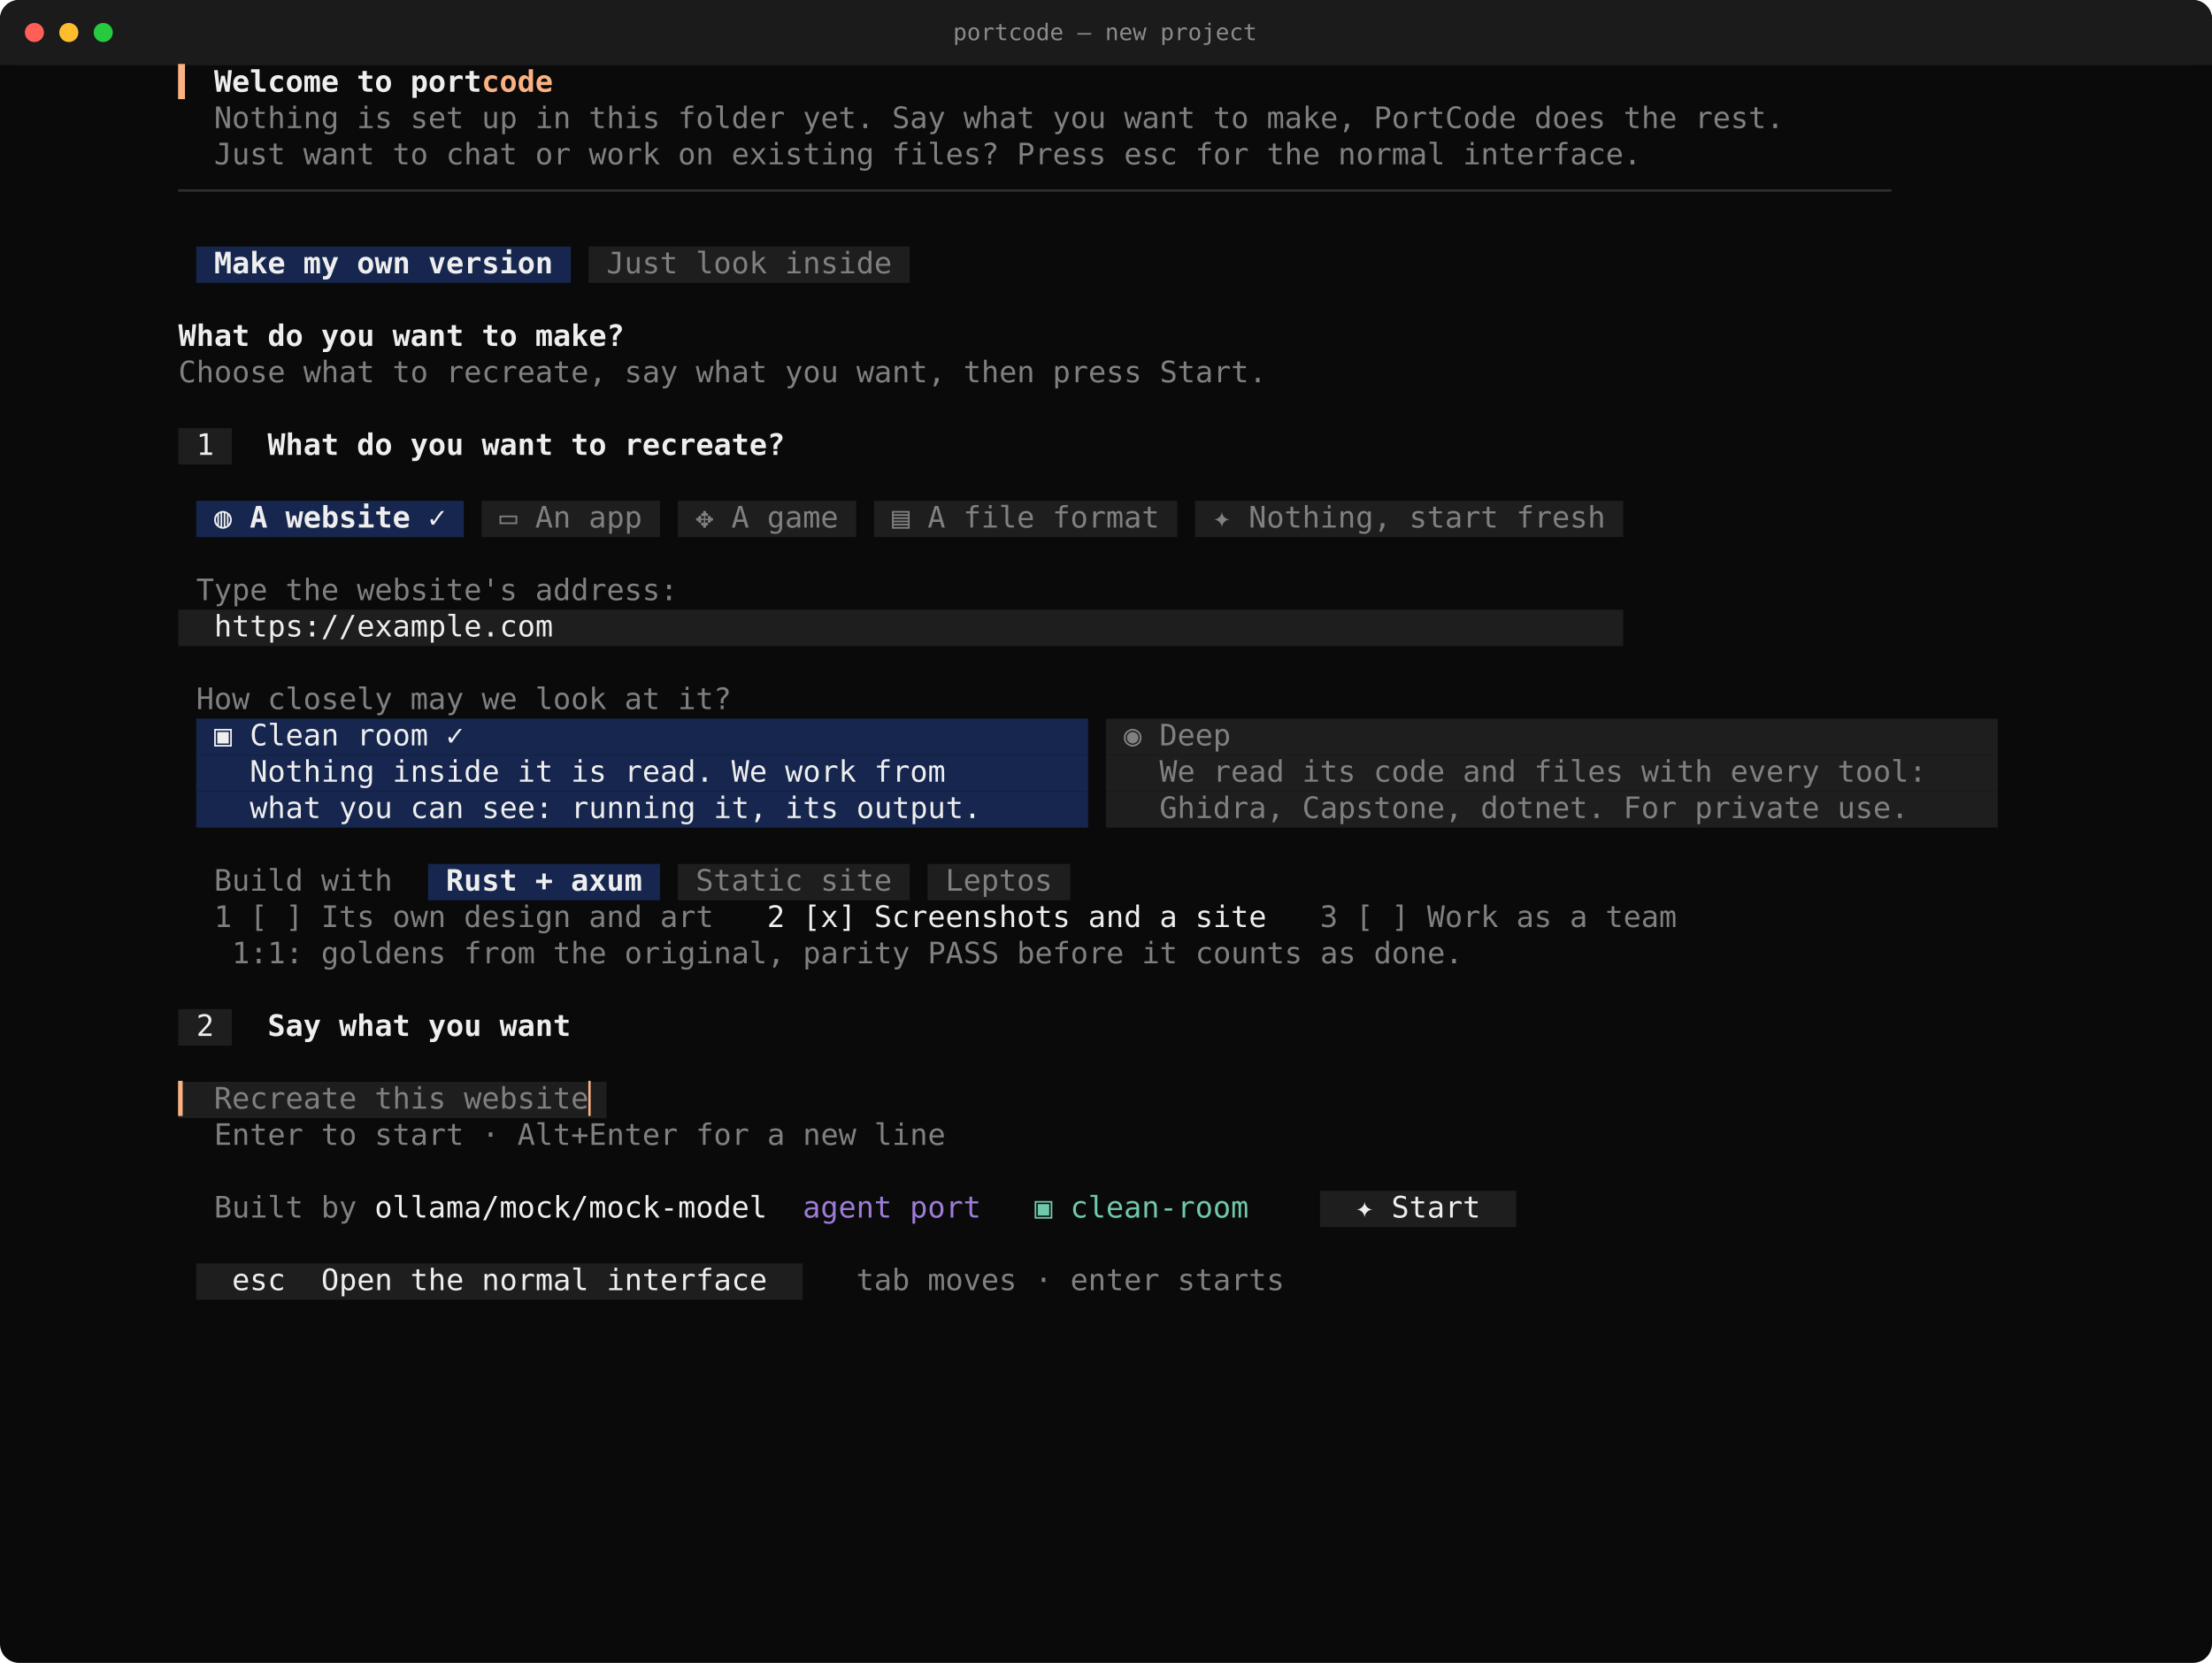
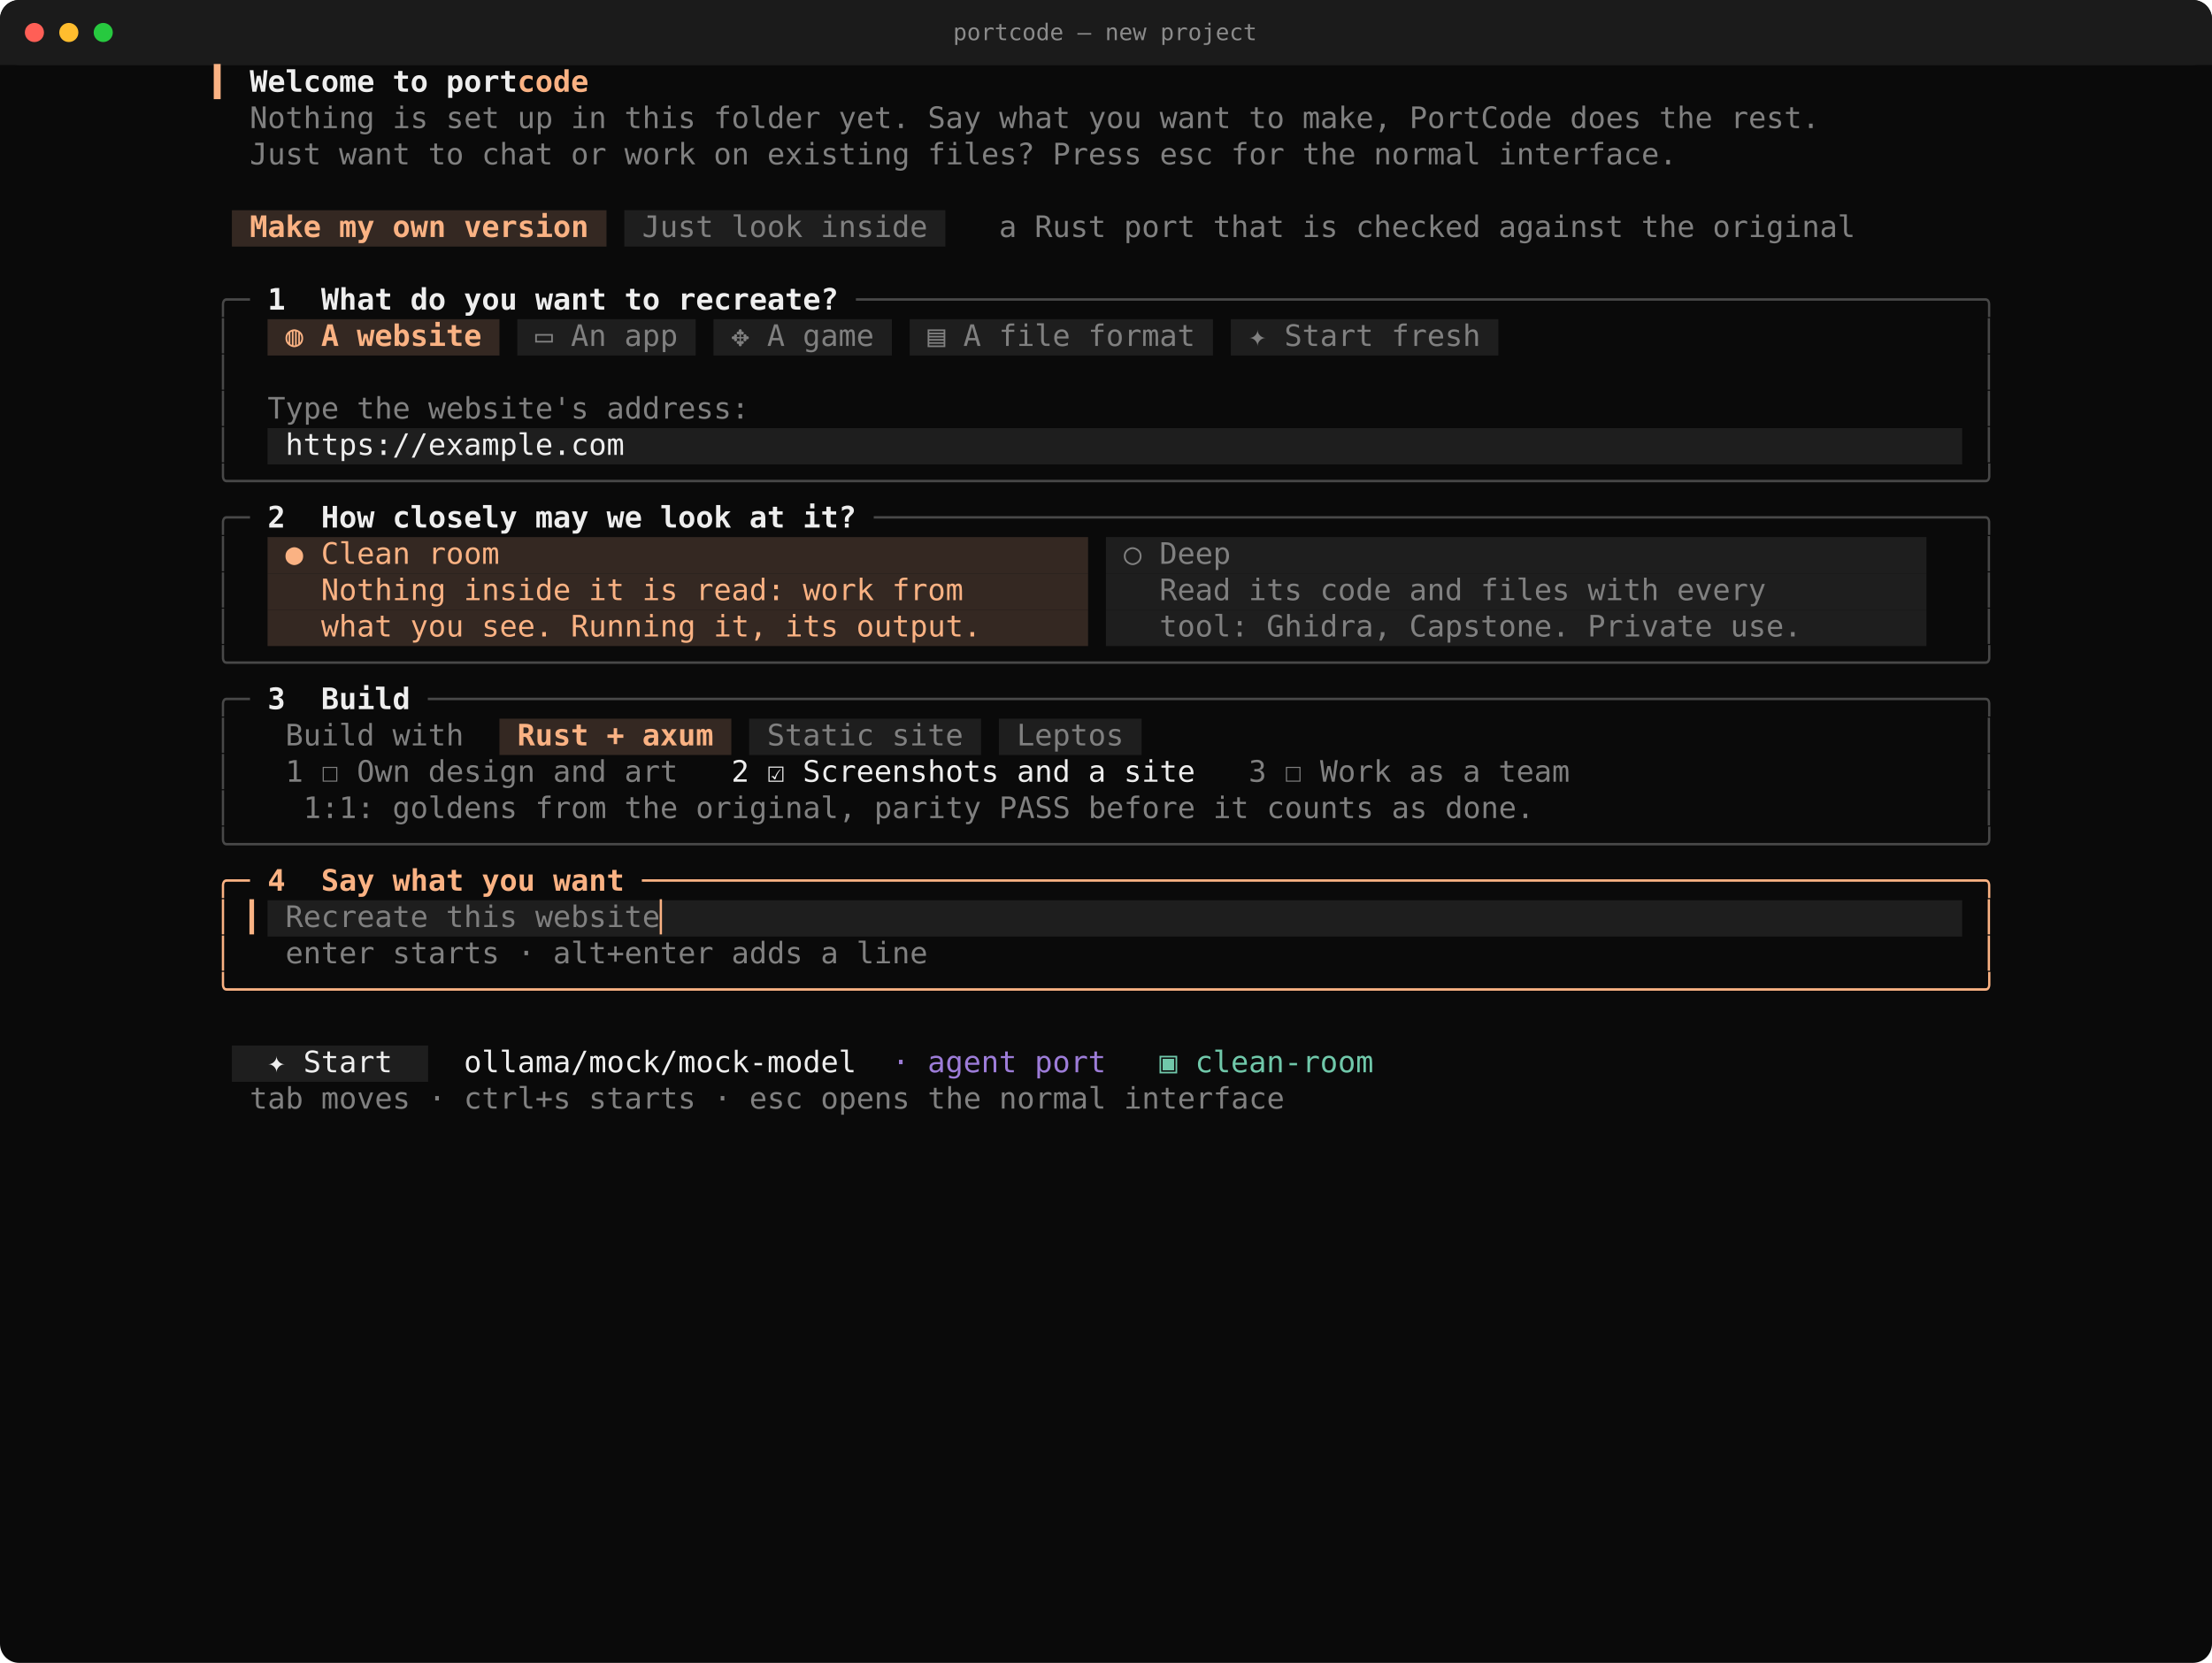
<svg xmlns="http://www.w3.org/2000/svg" width="1157" height="870" viewBox="0 0 1157 870" role="img" aria-label="portcode — new project">
  <rect width="1157" height="870" rx="10" fill="#0a0a0a" />
  <rect width="1157" height="34" rx="10" fill="#1b1b1b" />
  <rect y="24" width="1157" height="10" fill="#1b1b1b" />
  <circle cx="18" cy="17" r="5" fill="#ff5f56" />
  <circle cx="36" cy="17" r="5" fill="#ffbd2e" />
  <circle cx="54" cy="17" r="5" fill="#27c93f" />
  <text x="578" y="21" fill="#8b8b8b" font-family="ui-monospace,Menlo,monospace" font-size="12" text-anchor="middle">portcode — new project</text>
-   <rect x="102.63" y="129.00" width="195.93" height="19" fill="#16264e" />
-   <rect x="307.89" y="129.00" width="167.94" height="19" fill="#1e1e1e" />
-   <rect x="93.30" y="224.00" width="27.99" height="19" fill="#1e1e1e" />
-   <rect x="102.63" y="262.00" width="139.95" height="19" fill="#16264e" />
-   <rect x="251.91" y="262.00" width="93.30" height="19" fill="#1e1e1e" />
-   <rect x="354.54" y="262.00" width="93.30" height="19" fill="#1e1e1e" />
-   <rect x="457.17" y="262.00" width="158.61" height="19" fill="#1e1e1e" />
-   <rect x="625.11" y="262.00" width="223.92" height="19" fill="#1e1e1e" />
-   <rect x="93.30" y="319.00" width="755.73" height="19" fill="#1e1e1e" />
-   <rect x="102.63" y="376.00" width="466.50" height="19" fill="#16264e" />
-   <rect x="578.46" y="376.00" width="466.50" height="19" fill="#1e1e1e" />
-   <rect x="102.63" y="395.00" width="466.50" height="19" fill="#16264e" />
-   <rect x="578.46" y="395.00" width="466.50" height="19" fill="#1e1e1e" />
-   <rect x="102.63" y="414.00" width="466.50" height="19" fill="#16264e" />
-   <rect x="578.46" y="414.00" width="466.50" height="19" fill="#1e1e1e" />
-   <rect x="223.92" y="452.00" width="121.29" height="19" fill="#16264e" />
-   <rect x="354.54" y="452.00" width="121.29" height="19" fill="#1e1e1e" />
-   <rect x="485.16" y="452.00" width="74.64" height="19" fill="#1e1e1e" />
-   <rect x="93.30" y="528.00" width="27.99" height="19" fill="#1e1e1e" />
-   <rect x="93.30" y="566.00" width="223.92" height="19" fill="#1e1e1e" />
-   <rect x="690.42" y="623.00" width="102.63" height="19" fill="#1e1e1e" />
-   <rect x="102.63" y="661.00" width="317.22" height="19" fill="#1e1e1e" />
+   <rect x="121.29" y="110.00" width="195.93" height="19" fill="#342822" />
+   <rect x="326.55" y="110.00" width="167.94" height="19" fill="#1e1e1e" />
+   <rect x="139.95" y="167.00" width="121.29" height="19" fill="#342822" />
+   <rect x="270.57" y="167.00" width="93.30" height="19" fill="#1e1e1e" />
+   <rect x="373.20" y="167.00" width="93.30" height="19" fill="#1e1e1e" />
+   <rect x="475.83" y="167.00" width="158.61" height="19" fill="#1e1e1e" />
+   <rect x="643.77" y="167.00" width="139.95" height="19" fill="#1e1e1e" />
+   <rect x="139.95" y="224.00" width="886.35" height="19" fill="#1e1e1e" />
+   <rect x="139.95" y="281.00" width="429.18" height="19" fill="#342822" />
+   <rect x="578.46" y="281.00" width="429.18" height="19" fill="#1e1e1e" />
+   <rect x="139.95" y="300.00" width="429.18" height="19" fill="#342822" />
+   <rect x="578.46" y="300.00" width="429.18" height="19" fill="#1e1e1e" />
+   <rect x="139.95" y="319.00" width="429.18" height="19" fill="#342822" />
+   <rect x="578.46" y="319.00" width="429.18" height="19" fill="#1e1e1e" />
+   <rect x="261.24" y="376.00" width="121.29" height="19" fill="#342822" />
+   <rect x="391.86" y="376.00" width="121.29" height="19" fill="#1e1e1e" />
+   <rect x="522.48" y="376.00" width="74.64" height="19" fill="#1e1e1e" />
+   <rect x="139.95" y="471.00" width="886.35" height="19" fill="#1e1e1e" />
+   <rect x="121.29" y="547.00" width="102.63" height="19" fill="#1e1e1e" />
  <g font-family="ui-monospace,SFMono-Regular,Menlo,Consolas,'DejaVu Sans Mono',monospace" font-size="15.5" xml:space="preserve">
-     <text x="93.30" y="48.00" fill="#fab283" textLength="9.33" lengthAdjust="spacingAndGlyphs">▍</text>
-     <text x="102.63" y="48.00" fill="#eeeeee" textLength="149.28" lengthAdjust="spacingAndGlyphs" font-weight="700"> Welcome to port</text>
-     <text x="251.91" y="48.00" fill="#fab283" textLength="37.32" lengthAdjust="spacingAndGlyphs" font-weight="700">code</text>
-     <text x="93.30" y="67.00" fill="#808080" textLength="839.70" lengthAdjust="spacingAndGlyphs">  Nothing is set up in this folder yet. Say what you want to make, PortCode does the rest.</text>
-     <text x="93.30" y="86.00" fill="#808080" textLength="765.06" lengthAdjust="spacingAndGlyphs">  Just want to chat or work on existing files? Press esc for the normal interface.</text>
-     <text x="93.30" y="105.00" fill="#2e2e2e" textLength="895.68" lengthAdjust="spacingAndGlyphs">────────────────────────────────────────────────────────────────────────────────────────────────</text>
-     <text x="102.63" y="143.00" fill="#eeeeee" textLength="195.93" lengthAdjust="spacingAndGlyphs" font-weight="700"> Make my own version </text>
-     <text x="307.89" y="143.00" fill="#808080" textLength="167.94" lengthAdjust="spacingAndGlyphs"> Just look inside </text>
-     <text x="93.30" y="181.00" fill="#eeeeee" textLength="233.25" lengthAdjust="spacingAndGlyphs" font-weight="700">What do you want to make?</text>
-     <text x="93.30" y="200.00" fill="#808080" textLength="569.13" lengthAdjust="spacingAndGlyphs">Choose what to recreate, say what you want, then press Start.</text>
-     <text x="0.00" y="238.00" fill="#eeeeee" textLength="121.29" lengthAdjust="spacingAndGlyphs">           1 </text>
-     <text x="121.29" y="238.00" fill="#eeeeee" textLength="289.23" lengthAdjust="spacingAndGlyphs" font-weight="700">  What do you want to recreate?</text>
-     <text x="102.63" y="276.00" fill="#eeeeee" textLength="139.95" lengthAdjust="spacingAndGlyphs" font-weight="700"> ◍ A website ✓ </text>
-     <text x="251.91" y="276.00" fill="#808080" textLength="93.30" lengthAdjust="spacingAndGlyphs"> ▭ An app </text>
-     <text x="354.54" y="276.00" fill="#808080" textLength="93.30" lengthAdjust="spacingAndGlyphs"> ✥ A game </text>
-     <text x="457.17" y="276.00" fill="#808080" textLength="158.61" lengthAdjust="spacingAndGlyphs"> ▤ A file format </text>
-     <text x="625.11" y="276.00" fill="#808080" textLength="223.92" lengthAdjust="spacingAndGlyphs"> ✦ Nothing, start fresh </text>
-     <text x="93.30" y="314.00" fill="#808080" textLength="261.24" lengthAdjust="spacingAndGlyphs"> Type the website's address:</text>
-     <text x="0.00" y="333.00" fill="#eeeeee" textLength="1156.92" lengthAdjust="spacingAndGlyphs">            https://example.com                                                                                             </text>
-     <text x="93.30" y="371.00" fill="#808080" textLength="289.23" lengthAdjust="spacingAndGlyphs"> How closely may we look at it?</text>
-     <text x="0.00" y="390.00" fill="#eeeeee" textLength="578.46" lengthAdjust="spacingAndGlyphs">            ▣ Clean room ✓                                    </text>
-     <text x="578.46" y="390.00" fill="#808080" textLength="466.50" lengthAdjust="spacingAndGlyphs"> ◉ Deep                                           </text>
-     <text x="0.00" y="409.00" fill="#eeeeee" textLength="578.46" lengthAdjust="spacingAndGlyphs">              Nothing inside it is read. We work from         </text>
-     <text x="578.46" y="409.00" fill="#808080" textLength="466.50" lengthAdjust="spacingAndGlyphs">   We read its code and files with every tool:    </text>
-     <text x="0.00" y="428.00" fill="#eeeeee" textLength="578.46" lengthAdjust="spacingAndGlyphs">              what you can see: running it, its output.       </text>
-     <text x="578.46" y="428.00" fill="#808080" textLength="466.50" lengthAdjust="spacingAndGlyphs">   Ghidra, Capstone, dotnet. For private use.     </text>
-     <text x="102.63" y="466.00" fill="#808080" textLength="121.29" lengthAdjust="spacingAndGlyphs"> Build with  </text>
-     <text x="223.92" y="466.00" fill="#eeeeee" textLength="121.29" lengthAdjust="spacingAndGlyphs" font-weight="700"> Rust + axum </text>
-     <text x="354.54" y="466.00" fill="#808080" textLength="121.29" lengthAdjust="spacingAndGlyphs"> Static site </text>
-     <text x="485.16" y="466.00" fill="#808080" textLength="74.64" lengthAdjust="spacingAndGlyphs"> Leptos </text>
-     <text x="102.63" y="485.00" fill="#808080" textLength="279.90" lengthAdjust="spacingAndGlyphs"> 1 [ ] Its own design and art </text>
-     <text x="382.53" y="485.00" fill="#eeeeee" textLength="289.23" lengthAdjust="spacingAndGlyphs">  2 [x] Screenshots and a site </text>
-     <text x="671.76" y="485.00" fill="#808080" textLength="214.59" lengthAdjust="spacingAndGlyphs">  3 [ ] Work as a team </text>
-     <text x="93.30" y="504.00" fill="#808080" textLength="671.76" lengthAdjust="spacingAndGlyphs">   1:1: goldens from the original, parity PASS before it counts as done.</text>
-     <text x="0.00" y="542.00" fill="#eeeeee" textLength="121.29" lengthAdjust="spacingAndGlyphs">           2 </text>
-     <text x="121.29" y="542.00" fill="#eeeeee" textLength="177.27" lengthAdjust="spacingAndGlyphs" font-weight="700">  Say what you want</text>
-     <text x="93.30" y="580.00" fill="#fab283" textLength="9.33" lengthAdjust="spacingAndGlyphs">▎</text>
-     <text x="102.63" y="580.00" fill="#808080" textLength="205.26" lengthAdjust="spacingAndGlyphs"> Recreate this website</text>
-     <text x="307.89" y="580.00" fill="#fab283" textLength="9.33" lengthAdjust="spacingAndGlyphs">▏</text>
-     <text x="93.30" y="599.00" fill="#808080" textLength="401.19" lengthAdjust="spacingAndGlyphs">  Enter to start · Alt+Enter for a new line</text>
-     <text x="102.63" y="637.00" fill="#808080" textLength="93.30" lengthAdjust="spacingAndGlyphs"> Built by </text>
-     <text x="195.93" y="637.00" fill="#eeeeee" textLength="205.26" lengthAdjust="spacingAndGlyphs">ollama/mock/mock-model</text>
-     <text x="401.19" y="637.00" fill="#9d7cd8" textLength="130.62" lengthAdjust="spacingAndGlyphs">  agent port  </text>
-     <text x="531.81" y="637.00" fill="#70c8aa" textLength="130.62" lengthAdjust="spacingAndGlyphs"> ▣ clean-room </text>
-     <text x="662.43" y="637.00" fill="#eeeeee" textLength="494.49" lengthAdjust="spacingAndGlyphs">     ✦ Start                                         </text>
-     <text x="0.00" y="675.00" fill="#eeeeee" textLength="419.85" lengthAdjust="spacingAndGlyphs">             esc  Open the normal interface  </text>
-     <text x="419.85" y="675.00" fill="#808080" textLength="251.91" lengthAdjust="spacingAndGlyphs">   tab moves · enter starts</text>
+     <text x="111.96" y="48.00" fill="#fab283" textLength="9.33" lengthAdjust="spacingAndGlyphs">▍</text>
+     <text x="121.29" y="48.00" fill="#eeeeee" textLength="149.28" lengthAdjust="spacingAndGlyphs" font-weight="700"> Welcome to port</text>
+     <text x="270.57" y="48.00" fill="#fab283" textLength="37.32" lengthAdjust="spacingAndGlyphs" font-weight="700">code</text>
+     <text x="111.96" y="67.00" fill="#808080" textLength="839.70" lengthAdjust="spacingAndGlyphs">  Nothing is set up in this folder yet. Say what you want to make, PortCode does the rest.</text>
+     <text x="111.96" y="86.00" fill="#808080" textLength="765.06" lengthAdjust="spacingAndGlyphs">  Just want to chat or work on existing files? Press esc for the normal interface.</text>
+     <text x="121.29" y="124.00" fill="#fab283" textLength="195.93" lengthAdjust="spacingAndGlyphs" font-weight="700"> Make my own version </text>
+     <text x="326.55" y="124.00" fill="#808080" textLength="643.77" lengthAdjust="spacingAndGlyphs"> Just look inside    a Rust port that is checked against the original</text>
+     <text x="111.96" y="162.00" fill="#484848" textLength="18.66" lengthAdjust="spacingAndGlyphs">╭─</text>
+     <text x="130.62" y="162.00" fill="#eeeeee" textLength="317.22" lengthAdjust="spacingAndGlyphs" font-weight="700"> 1  What do you want to recreate? </text>
+     <text x="447.84" y="162.00" fill="#484848" textLength="597.12" lengthAdjust="spacingAndGlyphs">───────────────────────────────────────────────────────────────╮</text>
+     <text x="111.96" y="181.00" fill="#484848" textLength="18.66" lengthAdjust="spacingAndGlyphs">│ </text>
+     <text x="139.95" y="181.00" fill="#fab283" textLength="121.29" lengthAdjust="spacingAndGlyphs" font-weight="700"> ◍ A website </text>
+     <text x="270.57" y="181.00" fill="#808080" textLength="93.30" lengthAdjust="spacingAndGlyphs"> ▭ An app </text>
+     <text x="373.20" y="181.00" fill="#808080" textLength="93.30" lengthAdjust="spacingAndGlyphs"> ✥ A game </text>
+     <text x="475.83" y="181.00" fill="#808080" textLength="158.61" lengthAdjust="spacingAndGlyphs"> ▤ A file format </text>
+     <text x="643.77" y="181.00" fill="#808080" textLength="139.95" lengthAdjust="spacingAndGlyphs"> ✦ Start fresh </text>
+     <text x="1026.30" y="181.00" fill="#484848" textLength="18.66" lengthAdjust="spacingAndGlyphs"> │</text>
+     <text x="111.96" y="200.00" fill="#484848" textLength="18.66" lengthAdjust="spacingAndGlyphs">│ </text>
+     <text x="1026.30" y="200.00" fill="#484848" textLength="18.66" lengthAdjust="spacingAndGlyphs"> │</text>
+     <text x="111.96" y="219.00" fill="#484848" textLength="18.66" lengthAdjust="spacingAndGlyphs">│ </text>
+     <text x="130.62" y="219.00" fill="#808080" textLength="261.24" lengthAdjust="spacingAndGlyphs"> Type the website's address:</text>
+     <text x="1026.30" y="219.00" fill="#484848" textLength="18.66" lengthAdjust="spacingAndGlyphs"> │</text>
+     <text x="111.96" y="238.00" fill="#484848" textLength="18.66" lengthAdjust="spacingAndGlyphs">│ </text>
+     <text x="130.62" y="238.00" fill="#eeeeee" textLength="895.68" lengthAdjust="spacingAndGlyphs">  https://example.com                                                                           </text>
+     <text x="1026.30" y="238.00" fill="#484848" textLength="18.66" lengthAdjust="spacingAndGlyphs"> │</text>
+     <text x="111.96" y="257.00" fill="#484848" textLength="933.00" lengthAdjust="spacingAndGlyphs">╰──────────────────────────────────────────────────────────────────────────────────────────────────╯</text>
+     <text x="111.96" y="276.00" fill="#484848" textLength="18.66" lengthAdjust="spacingAndGlyphs">╭─</text>
+     <text x="130.62" y="276.00" fill="#eeeeee" textLength="326.55" lengthAdjust="spacingAndGlyphs" font-weight="700"> 2  How closely may we look at it? </text>
+     <text x="457.17" y="276.00" fill="#484848" textLength="587.79" lengthAdjust="spacingAndGlyphs">──────────────────────────────────────────────────────────────╮</text>
+     <text x="111.96" y="295.00" fill="#484848" textLength="18.66" lengthAdjust="spacingAndGlyphs">│ </text>
+     <text x="139.95" y="295.00" fill="#fab283" textLength="429.18" lengthAdjust="spacingAndGlyphs"> ● Clean room                                 </text>
+     <text x="578.46" y="295.00" fill="#808080" textLength="429.18" lengthAdjust="spacingAndGlyphs"> ○ Deep                                       </text>
+     <text x="1026.30" y="295.00" fill="#484848" textLength="18.66" lengthAdjust="spacingAndGlyphs"> │</text>
+     <text x="111.96" y="314.00" fill="#484848" textLength="18.66" lengthAdjust="spacingAndGlyphs">│ </text>
+     <text x="139.95" y="314.00" fill="#fab283" textLength="429.18" lengthAdjust="spacingAndGlyphs">   Nothing inside it is read: work from       </text>
+     <text x="578.46" y="314.00" fill="#808080" textLength="429.18" lengthAdjust="spacingAndGlyphs">   Read its code and files with every         </text>
+     <text x="1026.30" y="314.00" fill="#484848" textLength="18.66" lengthAdjust="spacingAndGlyphs"> │</text>
+     <text x="111.96" y="333.00" fill="#484848" textLength="18.66" lengthAdjust="spacingAndGlyphs">│ </text>
+     <text x="139.95" y="333.00" fill="#fab283" textLength="429.18" lengthAdjust="spacingAndGlyphs">   what you see. Running it, its output.      </text>
+     <text x="578.46" y="333.00" fill="#808080" textLength="429.18" lengthAdjust="spacingAndGlyphs">   tool: Ghidra, Capstone. Private use.       </text>
+     <text x="1026.30" y="333.00" fill="#484848" textLength="18.66" lengthAdjust="spacingAndGlyphs"> │</text>
+     <text x="111.96" y="352.00" fill="#484848" textLength="933.00" lengthAdjust="spacingAndGlyphs">╰──────────────────────────────────────────────────────────────────────────────────────────────────╯</text>
+     <text x="111.96" y="371.00" fill="#484848" textLength="18.66" lengthAdjust="spacingAndGlyphs">╭─</text>
+     <text x="130.62" y="371.00" fill="#eeeeee" textLength="93.30" lengthAdjust="spacingAndGlyphs" font-weight="700"> 3  Build </text>
+     <text x="223.92" y="371.00" fill="#484848" textLength="821.04" lengthAdjust="spacingAndGlyphs">───────────────────────────────────────────────────────────────────────────────────────╮</text>
+     <text x="111.96" y="390.00" fill="#484848" textLength="18.66" lengthAdjust="spacingAndGlyphs">│ </text>
+     <text x="139.95" y="390.00" fill="#808080" textLength="121.29" lengthAdjust="spacingAndGlyphs"> Build with  </text>
+     <text x="261.24" y="390.00" fill="#fab283" textLength="121.29" lengthAdjust="spacingAndGlyphs" font-weight="700"> Rust + axum </text>
+     <text x="391.86" y="390.00" fill="#808080" textLength="121.29" lengthAdjust="spacingAndGlyphs"> Static site </text>
+     <text x="522.48" y="390.00" fill="#808080" textLength="74.64" lengthAdjust="spacingAndGlyphs"> Leptos </text>
+     <text x="1026.30" y="390.00" fill="#484848" textLength="18.66" lengthAdjust="spacingAndGlyphs"> │</text>
+     <text x="111.96" y="409.00" fill="#484848" textLength="18.66" lengthAdjust="spacingAndGlyphs">│ </text>
+     <text x="139.95" y="409.00" fill="#808080" textLength="233.25" lengthAdjust="spacingAndGlyphs"> 1 ☐ Own design and art  </text>
+     <text x="373.20" y="409.00" fill="#eeeeee" textLength="270.57" lengthAdjust="spacingAndGlyphs"> 2 ☑ Screenshots and a site  </text>
+     <text x="643.77" y="409.00" fill="#808080" textLength="195.93" lengthAdjust="spacingAndGlyphs"> 3 ☐ Work as a team  </text>
+     <text x="1026.30" y="409.00" fill="#484848" textLength="18.66" lengthAdjust="spacingAndGlyphs"> │</text>
+     <text x="111.96" y="428.00" fill="#484848" textLength="18.66" lengthAdjust="spacingAndGlyphs">│ </text>
+     <text x="130.62" y="428.00" fill="#808080" textLength="671.76" lengthAdjust="spacingAndGlyphs">   1:1: goldens from the original, parity PASS before it counts as done.</text>
+     <text x="1026.30" y="428.00" fill="#484848" textLength="18.66" lengthAdjust="spacingAndGlyphs"> │</text>
+     <text x="111.96" y="447.00" fill="#484848" textLength="933.00" lengthAdjust="spacingAndGlyphs">╰──────────────────────────────────────────────────────────────────────────────────────────────────╯</text>
+     <text x="111.96" y="466.00" fill="#fab283" textLength="18.66" lengthAdjust="spacingAndGlyphs">╭─</text>
+     <text x="130.62" y="466.00" fill="#fab283" textLength="205.26" lengthAdjust="spacingAndGlyphs" font-weight="700"> 4  Say what you want </text>
+     <text x="335.88" y="466.00" fill="#fab283" textLength="709.08" lengthAdjust="spacingAndGlyphs">───────────────────────────────────────────────────────────────────────────╮</text>
+     <text x="111.96" y="485.00" fill="#fab283" textLength="27.99" lengthAdjust="spacingAndGlyphs">│ ▎</text>
+     <text x="139.95" y="485.00" fill="#808080" textLength="205.26" lengthAdjust="spacingAndGlyphs"> Recreate this website</text>
+     <text x="345.21" y="485.00" fill="#fab283" textLength="9.33" lengthAdjust="spacingAndGlyphs">▏</text>
+     <text x="1026.30" y="485.00" fill="#fab283" textLength="18.66" lengthAdjust="spacingAndGlyphs"> │</text>
+     <text x="111.96" y="504.00" fill="#fab283" textLength="18.66" lengthAdjust="spacingAndGlyphs">│ </text>
+     <text x="130.62" y="504.00" fill="#808080" textLength="354.54" lengthAdjust="spacingAndGlyphs">  enter starts · alt+enter adds a line</text>
+     <text x="1026.30" y="504.00" fill="#fab283" textLength="18.66" lengthAdjust="spacingAndGlyphs"> │</text>
+     <text x="111.96" y="523.00" fill="#fab283" textLength="933.00" lengthAdjust="spacingAndGlyphs">╰──────────────────────────────────────────────────────────────────────────────────────────────────╯</text>
+     <text x="0.00" y="561.00" fill="#eeeeee" textLength="447.84" lengthAdjust="spacingAndGlyphs">               ✦ Start    ollama/mock/mock-model</text>
+     <text x="447.84" y="561.00" fill="#9d7cd8" textLength="149.28" lengthAdjust="spacingAndGlyphs">  · agent port  </text>
+     <text x="597.12" y="561.00" fill="#70c8aa" textLength="130.62" lengthAdjust="spacingAndGlyphs"> ▣ clean-room </text>
+     <text x="111.96" y="580.00" fill="#808080" textLength="559.80" lengthAdjust="spacingAndGlyphs">  tab moves · ctrl+s starts · esc opens the normal interface</text>
  </g>
</svg>
